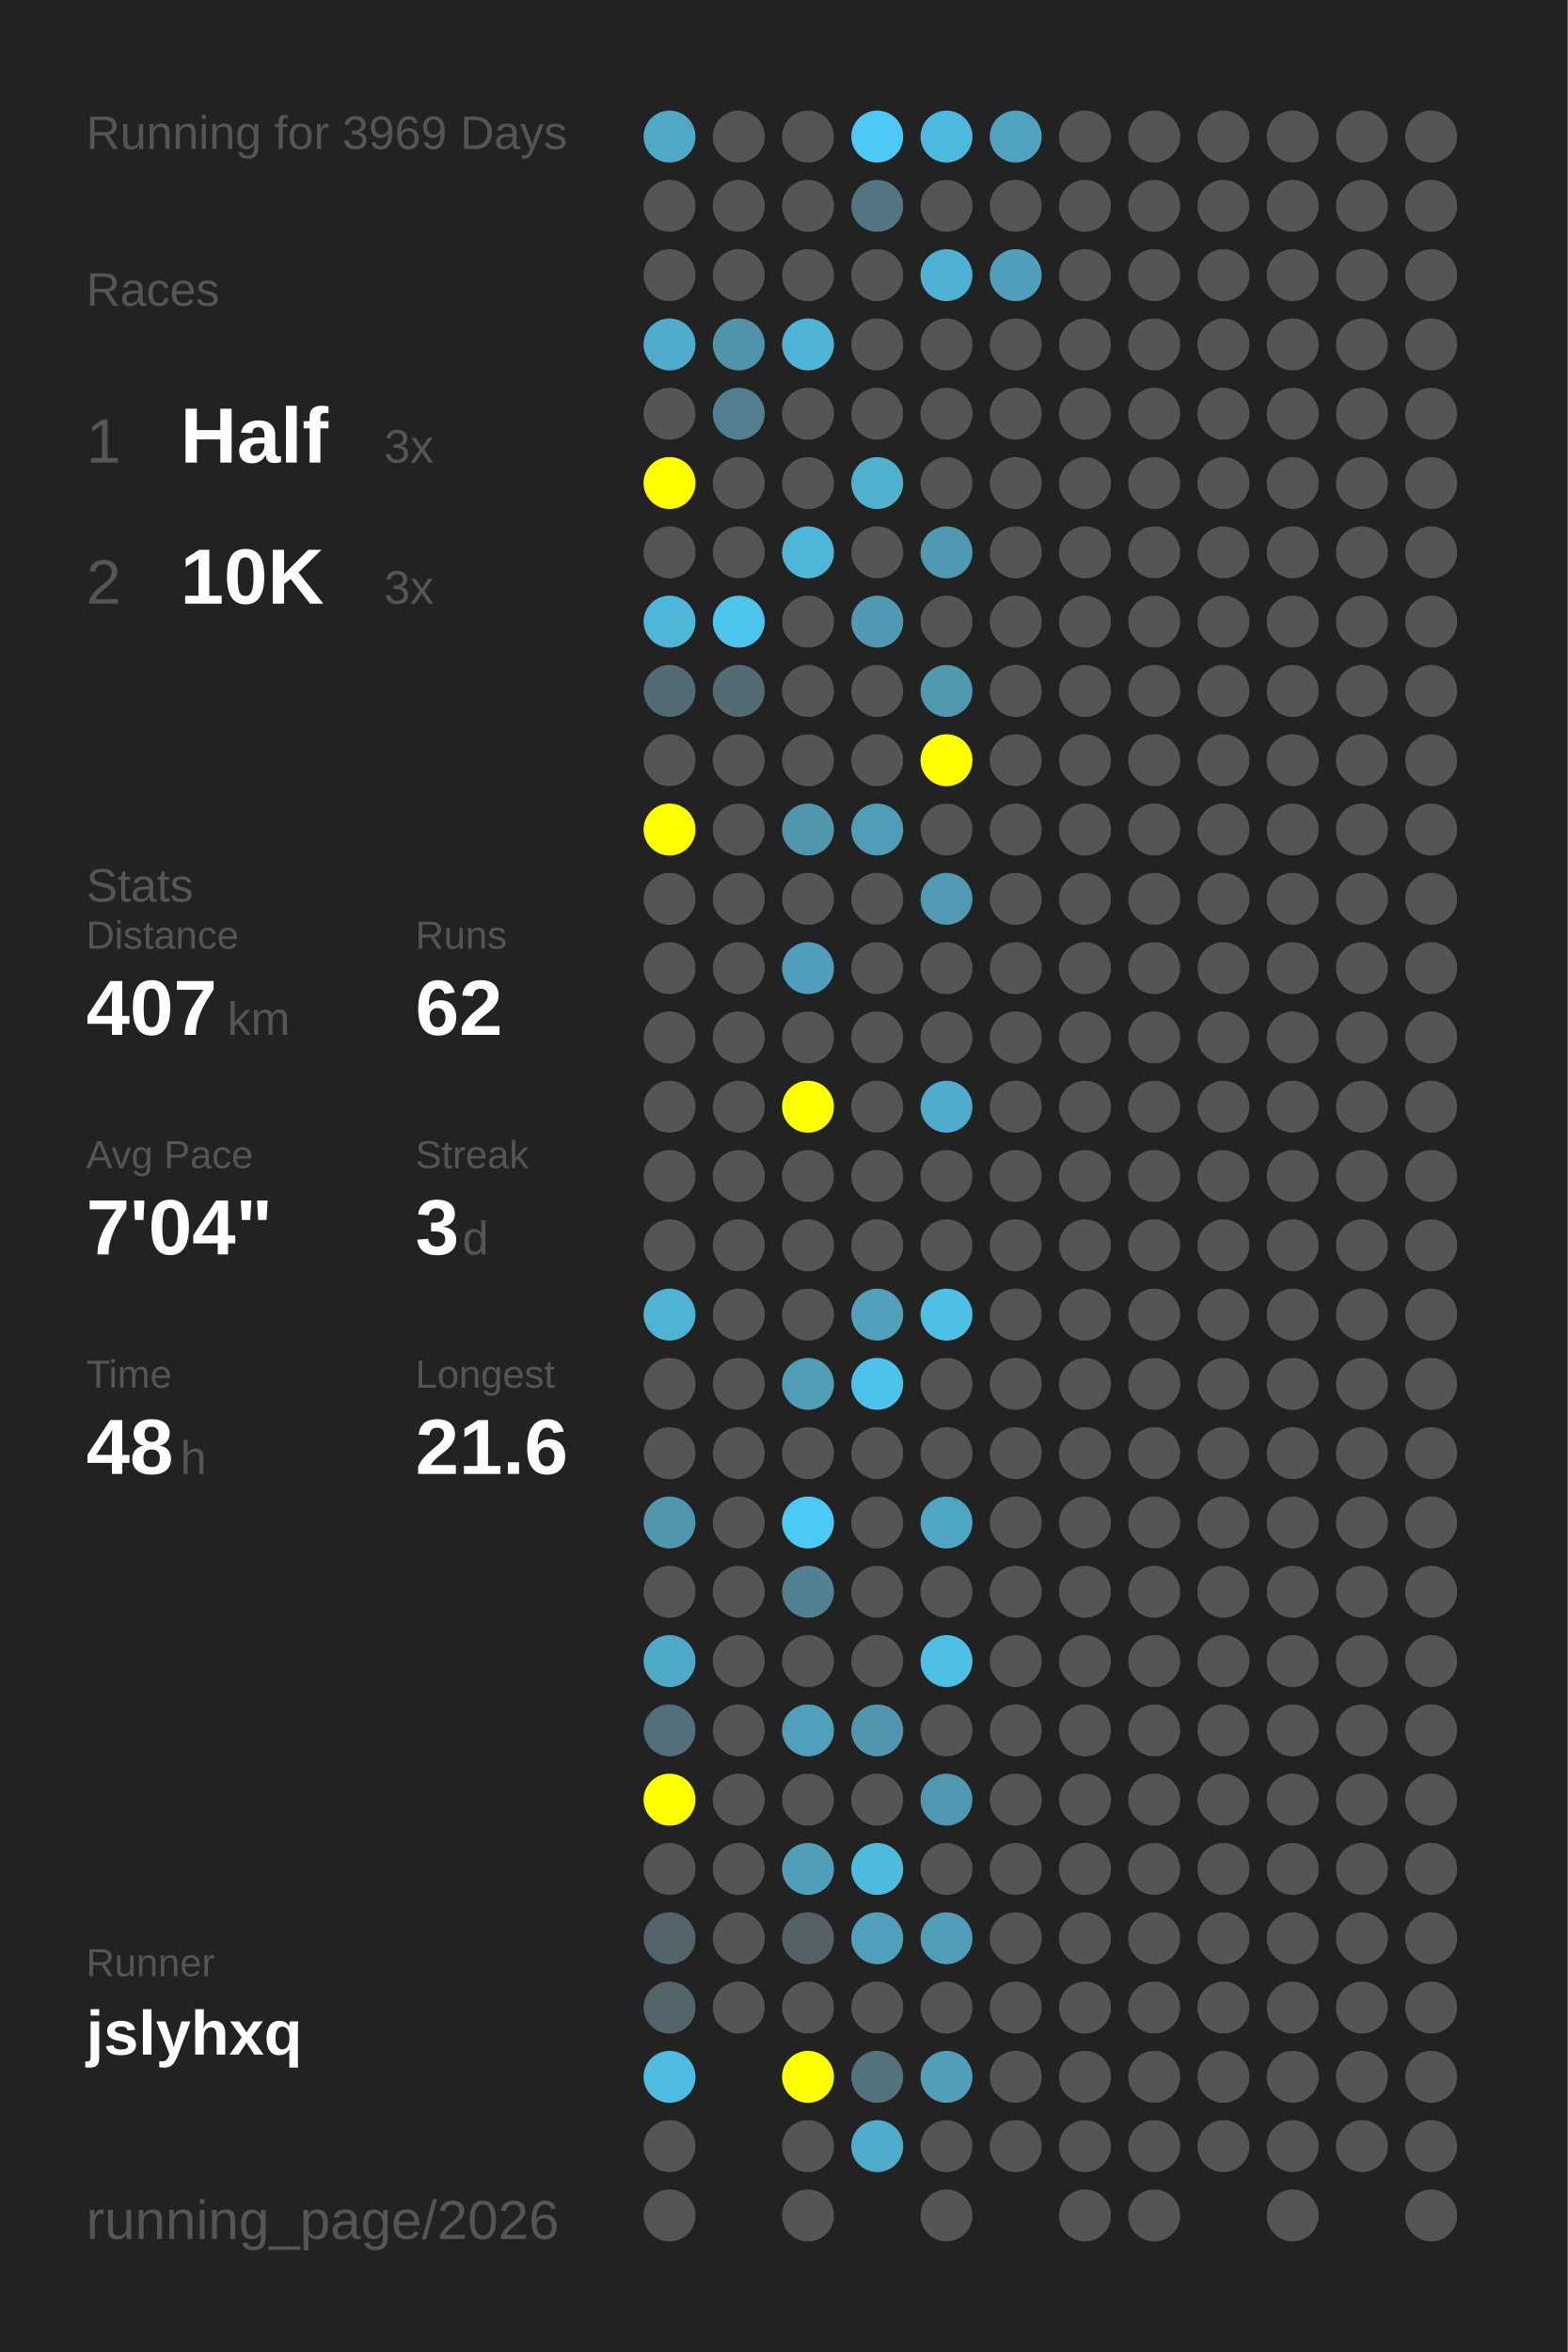
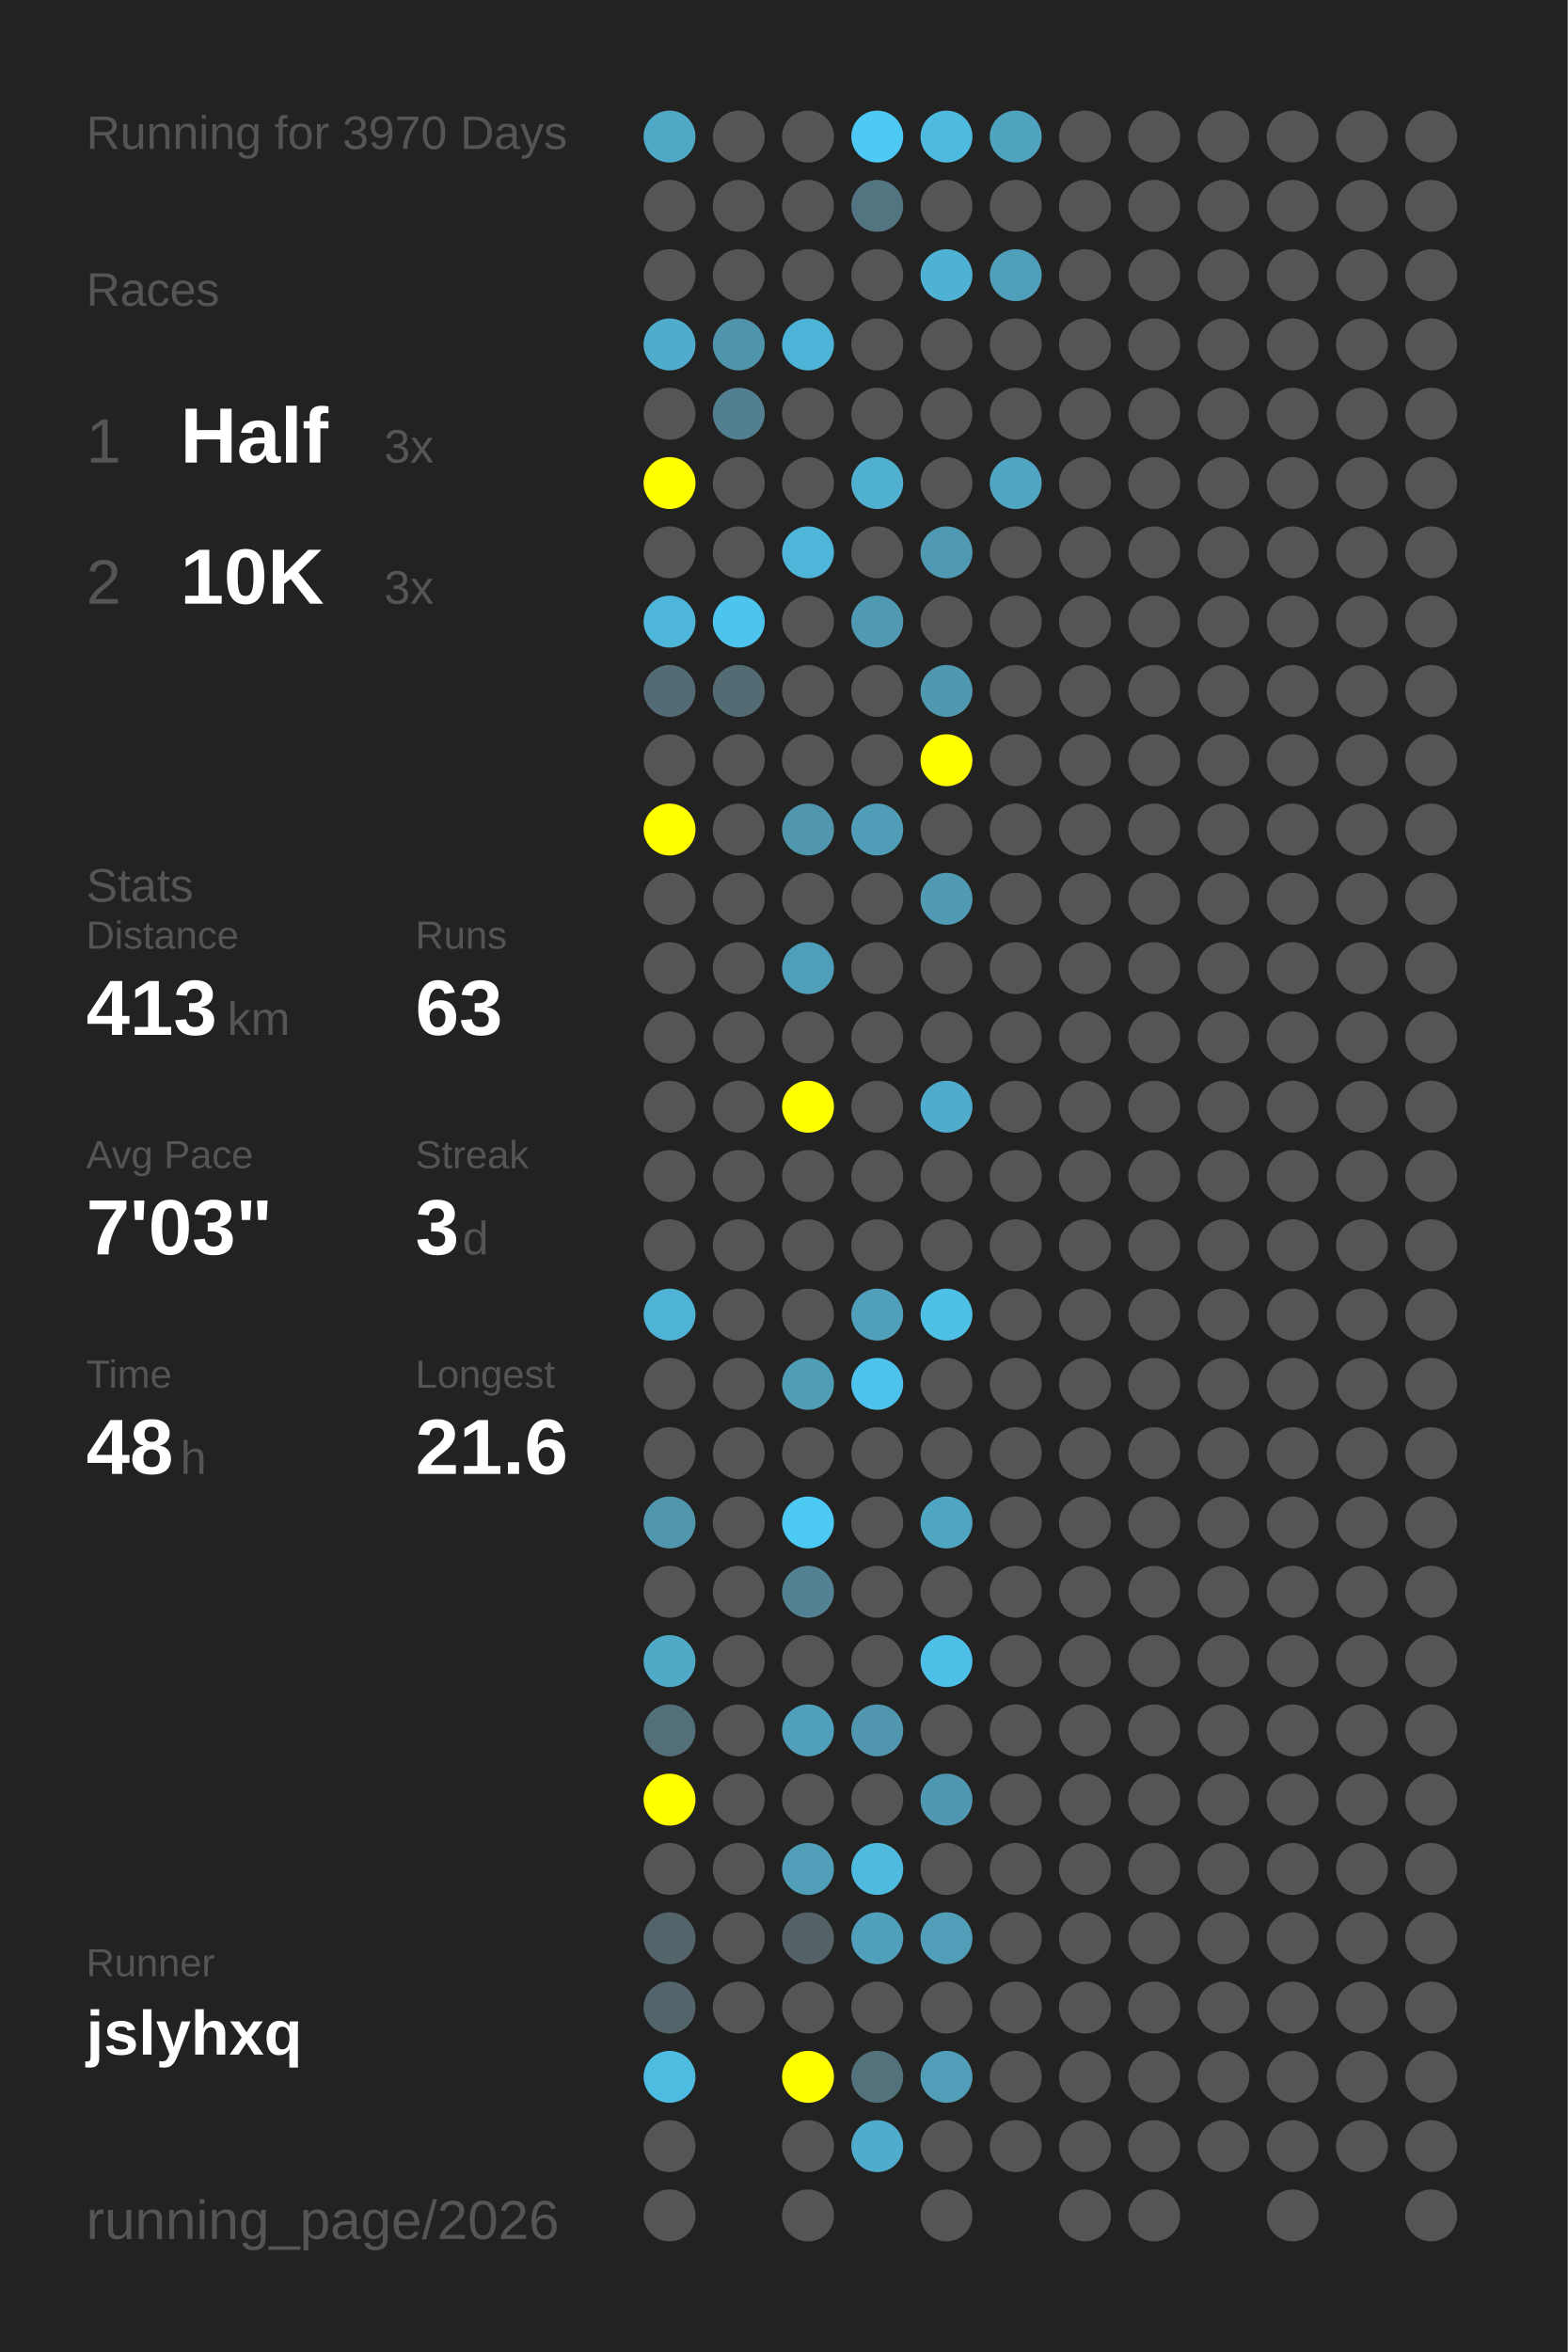
<svg xmlns="http://www.w3.org/2000/svg" baseProfile="full" height="300mm" version="1.1" viewBox="0,0,200,300" width="200mm">
  <defs />
  <rect fill="#222222" height="300" width="200" x="0" y="0" />
-   <text fill="#555555" style="font-size:6px; font-family:Arial;" x="11" y="19">Running for 3969 Days</text>
+   <text fill="#555555" style="font-size:6px; font-family:Arial;" x="11" y="19">Running for 3970 Days</text>
  <text fill="#555555" style="font-size:6px; font-family:Arial;" x="11" y="39">Races</text>
  <text fill="#555555" style="font-size:8px; font-family:Arial;" x="11" y="59">1</text>
  <text fill="#FFFFFF" style="font-size:10px; font-family:Arial; font-weight:bold;" x="23" y="59">Half</text>
  <text fill="#555555" style="font-size:6px; font-family:Arial;" x="49" y="59">3x</text>
  <text fill="#555555" style="font-size:8px; font-family:Arial;" x="11" y="77">2</text>
  <text fill="#FFFFFF" style="font-size:10px; font-family:Arial; font-weight:bold;" x="23" y="77">10K</text>
  <text fill="#555555" style="font-size:6px; font-family:Arial;" x="49" y="77">3x</text>
  <text fill="#555555" style="font-size:6px; font-family:Arial;" x="11" y="115">Stats</text>
  <text fill="#555555" style="font-size:5px; font-family:Arial;" x="11" y="121">Distance</text>
-   <text fill="#FFFFFF" style="font-size:10px; font-family:Arial; font-weight:bold;" x="11" y="132">407</text>
+   <text fill="#FFFFFF" style="font-size:10px; font-family:Arial; font-weight:bold;" x="11" y="132">413</text>
  <text fill="#555555" style="font-size:6px; font-family:Arial;" x="29" y="132">km</text>
  <text fill="#555555" style="font-size:5px; font-family:Arial;" x="53" y="121">Runs</text>
-   <text fill="#FFFFFF" style="font-size:10px; font-family:Arial; font-weight:bold;" x="53" y="132">62</text>
+   <text fill="#FFFFFF" style="font-size:10px; font-family:Arial; font-weight:bold;" x="53" y="132">63</text>
  <text fill="#555555" style="font-size:5px; font-family:Arial;" x="11" y="149">Avg Pace</text>
-   <text fill="#FFFFFF" style="font-size:10px; font-family:Arial; font-weight:bold;" x="11" y="160">7'04"</text>
+   <text fill="#FFFFFF" style="font-size:10px; font-family:Arial; font-weight:bold;" x="11" y="160">7'03"</text>
  <text fill="#555555" style="font-size:5px; font-family:Arial;" x="53" y="149">Streak</text>
  <text fill="#FFFFFF" style="font-size:10px; font-family:Arial; font-weight:bold;" x="53" y="160">3</text>
  <text fill="#555555" style="font-size:6px; font-family:Arial;" x="59" y="160">d</text>
  <text fill="#555555" style="font-size:5px; font-family:Arial;" x="11" y="177">Time</text>
  <text fill="#FFFFFF" style="font-size:10px; font-family:Arial; font-weight:bold;" x="11" y="188">48</text>
  <text fill="#555555" style="font-size:6px; font-family:Arial;" x="23" y="188">h</text>
  <text fill="#555555" style="font-size:5px; font-family:Arial;" x="53" y="177">Longest</text>
  <text fill="#FFFFFF" style="font-size:10px; font-family:Arial; font-weight:bold;" x="53" y="188">21.6</text>
  <text fill="#555555" style="font-size:5px; font-family:Arial;" x="11" y="252.065">Runner</text>
  <text fill="#FFFFFF" style="font-size:8px; font-family:Arial; font-weight:bold;" x="11" y="262.065">jslyhxq</text>
  <text fill="#555555" style="font-size:7px; font-family:Arial;" x="11" y="285.581">running_page/2026</text>
  <circle cx="85.417" cy="17.419" fill="#4fa8c6" r="3.312" />
  <circle cx="85.417" cy="26.258" fill="#555555" r="3.312" />
  <circle cx="85.417" cy="35.097" fill="#555555" r="3.312" />
  <circle cx="85.417" cy="43.935" fill="#4faccc" r="3.312" />
  <circle cx="85.417" cy="52.774" fill="#555555" r="3.312" />
  <circle cx="85.417" cy="61.613" fill="#FFFF00" r="3.312" />
  <circle cx="85.417" cy="70.452" fill="#555555" r="3.312" />
  <circle cx="85.417" cy="79.29" fill="#4eb6d9" r="3.312" />
  <circle cx="85.417" cy="88.129" fill="#536b74" r="3.312" />
  <circle cx="85.417" cy="96.968" fill="#555555" r="3.312" />
  <circle cx="85.417" cy="105.806" fill="#FFFF00" r="3.312" />
  <circle cx="85.417" cy="114.645" fill="#555555" r="3.312" />
  <circle cx="85.417" cy="123.484" fill="#555555" r="3.312" />
  <circle cx="85.417" cy="132.323" fill="#555555" r="3.312" />
  <circle cx="85.417" cy="141.161" fill="#555555" r="3.312" />
  <circle cx="85.417" cy="150" fill="#555555" r="3.312" />
  <circle cx="85.417" cy="158.839" fill="#555555" r="3.312" />
  <circle cx="85.417" cy="167.677" fill="#4eb3d4" r="3.312" />
  <circle cx="85.417" cy="176.516" fill="#555555" r="3.312" />
  <circle cx="85.417" cy="185.355" fill="#555555" r="3.312" />
  <circle cx="85.417" cy="194.194" fill="#5096ad" r="3.312" />
  <circle cx="85.417" cy="203.032" fill="#555555" r="3.312" />
  <circle cx="85.417" cy="211.871" fill="#4faac8" r="3.312" />
  <circle cx="85.417" cy="220.71" fill="#536f79" r="3.312" />
  <circle cx="85.417" cy="229.548" fill="#FFFF00" r="3.312" />
  <circle cx="85.417" cy="238.387" fill="#555555" r="3.312" />
  <circle cx="85.417" cy="247.226" fill="#53646a" r="3.312" />
  <circle cx="85.417" cy="256.065" fill="#53656b" r="3.312" />
  <circle cx="85.417" cy="264.903" fill="#4ebce1" r="3.312" />
  <circle cx="85.417" cy="273.742" fill="#555555" r="3.312" />
  <circle cx="85.417" cy="282.581" fill="#555555" r="3.312" />
  <circle cx="94.25" cy="17.419" fill="#555555" r="3.312" />
  <circle cx="94.25" cy="26.258" fill="#555555" r="3.312" />
  <circle cx="94.25" cy="35.097" fill="#555555" r="3.312" />
  <circle cx="94.25" cy="43.935" fill="#5094ab" r="3.312" />
  <circle cx="94.25" cy="52.774" fill="#528090" r="3.312" />
  <circle cx="94.25" cy="61.613" fill="#555555" r="3.312" />
  <circle cx="94.25" cy="70.452" fill="#555555" r="3.312" />
  <circle cx="94.25" cy="79.29" fill="#4dc4ec" r="3.312" />
  <circle cx="94.25" cy="88.129" fill="#536c74" r="3.312" />
  <circle cx="94.25" cy="96.968" fill="#555555" r="3.312" />
  <circle cx="94.25" cy="105.806" fill="#555555" r="3.312" />
  <circle cx="94.25" cy="114.645" fill="#555555" r="3.312" />
  <circle cx="94.25" cy="123.484" fill="#555555" r="3.312" />
  <circle cx="94.25" cy="132.323" fill="#555555" r="3.312" />
  <circle cx="94.25" cy="141.161" fill="#555555" r="3.312" />
  <circle cx="94.25" cy="150" fill="#555555" r="3.312" />
  <circle cx="94.25" cy="158.839" fill="#555555" r="3.312" />
  <circle cx="94.25" cy="167.677" fill="#555555" r="3.312" />
  <circle cx="94.25" cy="176.516" fill="#555555" r="3.312" />
  <circle cx="94.25" cy="185.355" fill="#555555" r="3.312" />
  <circle cx="94.25" cy="194.194" fill="#555555" r="3.312" />
  <circle cx="94.25" cy="203.032" fill="#555555" r="3.312" />
  <circle cx="94.25" cy="211.871" fill="#555555" r="3.312" />
  <circle cx="94.25" cy="220.71" fill="#555555" r="3.312" />
  <circle cx="94.25" cy="229.548" fill="#555555" r="3.312" />
  <circle cx="94.25" cy="238.387" fill="#555555" r="3.312" />
  <circle cx="94.25" cy="247.226" fill="#555555" r="3.312" />
  <circle cx="94.25" cy="256.065" fill="#555555" r="3.312" />
  <circle cx="103.083" cy="17.419" fill="#555555" r="3.312" />
  <circle cx="103.083" cy="26.258" fill="#555555" r="3.312" />
  <circle cx="103.083" cy="35.097" fill="#555555" r="3.312" />
  <circle cx="103.083" cy="43.935" fill="#4eb4d7" r="3.312" />
  <circle cx="103.083" cy="52.774" fill="#555555" r="3.312" />
  <circle cx="103.083" cy="61.613" fill="#555555" r="3.312" />
  <circle cx="103.083" cy="70.452" fill="#4eb6d9" r="3.312" />
  <circle cx="103.083" cy="79.29" fill="#555555" r="3.312" />
  <circle cx="103.083" cy="88.129" fill="#555555" r="3.312" />
  <circle cx="103.083" cy="96.968" fill="#555555" r="3.312" />
  <circle cx="103.083" cy="105.806" fill="#5096ad" r="3.312" />
  <circle cx="103.083" cy="114.645" fill="#555555" r="3.312" />
  <circle cx="103.083" cy="123.484" fill="#509fba" r="3.312" />
  <circle cx="103.083" cy="132.323" fill="#555555" r="3.312" />
  <circle cx="103.083" cy="141.161" fill="#FFFF00" r="3.312" />
  <circle cx="103.083" cy="150" fill="#555555" r="3.312" />
  <circle cx="103.083" cy="158.839" fill="#555555" r="3.312" />
  <circle cx="103.083" cy="167.677" fill="#555555" r="3.312" />
  <circle cx="103.083" cy="176.516" fill="#509db6" r="3.312" />
  <circle cx="103.083" cy="185.355" fill="#555555" r="3.312" />
  <circle cx="103.083" cy="194.194" fill="#4dcaf4" r="3.312" />
  <circle cx="103.083" cy="203.032" fill="#528191" r="3.312" />
  <circle cx="103.083" cy="211.871" fill="#555555" r="3.312" />
  <circle cx="103.083" cy="220.71" fill="#50a0bc" r="3.312" />
  <circle cx="103.083" cy="229.548" fill="#555555" r="3.312" />
  <circle cx="103.083" cy="238.387" fill="#509eb8" r="3.312" />
  <circle cx="103.083" cy="247.226" fill="#546166" r="3.312" />
  <circle cx="103.083" cy="256.065" fill="#555555" r="3.312" />
  <circle cx="103.083" cy="264.903" fill="#FFFF00" r="3.312" />
  <circle cx="103.083" cy="273.742" fill="#555555" r="3.312" />
  <circle cx="103.083" cy="282.581" fill="#555555" r="3.312" />
  <circle cx="111.917" cy="17.419" fill="#4dc9f3" r="3.312" />
  <circle cx="111.917" cy="26.258" fill="#527581" r="3.312" />
  <circle cx="111.917" cy="35.097" fill="#555555" r="3.312" />
  <circle cx="111.917" cy="43.935" fill="#555555" r="3.312" />
  <circle cx="111.917" cy="52.774" fill="#555555" r="3.312" />
  <circle cx="111.917" cy="61.613" fill="#4fb0d0" r="3.312" />
  <circle cx="111.917" cy="70.452" fill="#555555" r="3.312" />
  <circle cx="111.917" cy="79.29" fill="#5099b2" r="3.312" />
  <circle cx="111.917" cy="88.129" fill="#555555" r="3.312" />
  <circle cx="111.917" cy="96.968" fill="#555555" r="3.312" />
  <circle cx="111.917" cy="105.806" fill="#509db7" r="3.312" />
  <circle cx="111.917" cy="114.645" fill="#555555" r="3.312" />
  <circle cx="111.917" cy="123.484" fill="#555555" r="3.312" />
  <circle cx="111.917" cy="132.323" fill="#555555" r="3.312" />
  <circle cx="111.917" cy="141.161" fill="#555555" r="3.312" />
  <circle cx="111.917" cy="150" fill="#555555" r="3.312" />
  <circle cx="111.917" cy="158.839" fill="#555555" r="3.312" />
  <circle cx="111.917" cy="167.677" fill="#50a0bb" r="3.312" />
  <circle cx="111.917" cy="176.516" fill="#4dc2ea" r="3.312" />
  <circle cx="111.917" cy="185.355" fill="#555555" r="3.312" />
  <circle cx="111.917" cy="194.194" fill="#555555" r="3.312" />
  <circle cx="111.917" cy="203.032" fill="#555555" r="3.312" />
  <circle cx="111.917" cy="211.871" fill="#555555" r="3.312" />
  <circle cx="111.917" cy="220.71" fill="#5096ae" r="3.312" />
  <circle cx="111.917" cy="229.548" fill="#555555" r="3.312" />
  <circle cx="111.917" cy="238.387" fill="#4ebade" r="3.312" />
  <circle cx="111.917" cy="247.226" fill="#50a0bb" r="3.312" />
  <circle cx="111.917" cy="256.065" fill="#555555" r="3.312" />
  <circle cx="111.917" cy="264.903" fill="#53727c" r="3.312" />
  <circle cx="111.917" cy="273.742" fill="#4faccc" r="3.312" />
  <circle cx="120.75" cy="17.419" fill="#4ebadf" r="3.312" />
  <circle cx="120.75" cy="26.258" fill="#555555" r="3.312" />
  <circle cx="120.75" cy="35.097" fill="#4fb2d4" r="3.312" />
  <circle cx="120.75" cy="43.935" fill="#555555" r="3.312" />
  <circle cx="120.75" cy="52.774" fill="#555555" r="3.312" />
  <circle cx="120.75" cy="61.613" fill="#555555" r="3.312" />
  <circle cx="120.75" cy="70.452" fill="#5099b2" r="3.312" />
  <circle cx="120.75" cy="79.29" fill="#555555" r="3.312" />
  <circle cx="120.75" cy="88.129" fill="#5098b0" r="3.312" />
  <circle cx="120.75" cy="96.968" fill="#FFFF00" r="3.312" />
  <circle cx="120.75" cy="105.806" fill="#555555" r="3.312" />
  <circle cx="120.75" cy="114.645" fill="#509ab3" r="3.312" />
  <circle cx="120.75" cy="123.484" fill="#555555" r="3.312" />
  <circle cx="120.75" cy="132.323" fill="#555555" r="3.312" />
  <circle cx="120.75" cy="141.161" fill="#4faccc" r="3.312" />
  <circle cx="120.75" cy="150" fill="#555555" r="3.312" />
  <circle cx="120.75" cy="158.839" fill="#555555" r="3.312" />
  <circle cx="120.75" cy="167.677" fill="#4ebfe5" r="3.312" />
  <circle cx="120.75" cy="176.516" fill="#555555" r="3.312" />
  <circle cx="120.75" cy="185.355" fill="#555555" r="3.312" />
  <circle cx="120.75" cy="194.194" fill="#4fa6c3" r="3.312" />
  <circle cx="120.75" cy="203.032" fill="#555555" r="3.312" />
  <circle cx="120.75" cy="211.871" fill="#4ec0e7" r="3.312" />
  <circle cx="120.75" cy="220.71" fill="#555555" r="3.312" />
  <circle cx="120.75" cy="229.548" fill="#5098b1" r="3.312" />
  <circle cx="120.75" cy="238.387" fill="#555555" r="3.312" />
  <circle cx="120.75" cy="247.226" fill="#509eb8" r="3.312" />
  <circle cx="120.75" cy="256.065" fill="#555555" r="3.312" />
  <circle cx="120.75" cy="264.903" fill="#509eb8" r="3.312" />
  <circle cx="120.75" cy="273.742" fill="#555555" r="3.312" />
  <circle cx="120.75" cy="282.581" fill="#555555" r="3.312" />
  <circle cx="129.583" cy="17.419" fill="#4fa3bf" r="3.312" />
  <circle cx="129.583" cy="26.258" fill="#555555" r="3.312" />
  <circle cx="129.583" cy="35.097" fill="#509fba" r="3.312" />
  <circle cx="129.583" cy="43.935" fill="#555555" r="3.312" />
  <circle cx="129.583" cy="52.774" fill="#555555" r="3.312" />
-   <circle cx="129.583" cy="61.613" fill="#555555" r="3.312" />
+   <circle cx="129.583" cy="61.613" fill="#4fa5c2" r="3.312" />
  <circle cx="129.583" cy="70.452" fill="#555555" r="3.312" />
  <circle cx="129.583" cy="79.29" fill="#555555" r="3.312" />
  <circle cx="129.583" cy="88.129" fill="#555555" r="3.312" />
  <circle cx="129.583" cy="96.968" fill="#555555" r="3.312" />
  <circle cx="129.583" cy="105.806" fill="#555555" r="3.312" />
  <circle cx="129.583" cy="114.645" fill="#555555" r="3.312" />
  <circle cx="129.583" cy="123.484" fill="#555555" r="3.312" />
  <circle cx="129.583" cy="132.323" fill="#555555" r="3.312" />
  <circle cx="129.583" cy="141.161" fill="#555555" r="3.312" />
  <circle cx="129.583" cy="150" fill="#555555" r="3.312" />
  <circle cx="129.583" cy="158.839" fill="#555555" r="3.312" />
  <circle cx="129.583" cy="167.677" fill="#555555" r="3.312" />
  <circle cx="129.583" cy="176.516" fill="#555555" r="3.312" />
  <circle cx="129.583" cy="185.355" fill="#555555" r="3.312" />
  <circle cx="129.583" cy="194.194" fill="#555555" r="3.312" />
  <circle cx="129.583" cy="203.032" fill="#555555" r="3.312" />
  <circle cx="129.583" cy="211.871" fill="#555555" r="3.312" />
  <circle cx="129.583" cy="220.71" fill="#555555" r="3.312" />
  <circle cx="129.583" cy="229.548" fill="#555555" r="3.312" />
  <circle cx="129.583" cy="238.387" fill="#555555" r="3.312" />
  <circle cx="129.583" cy="247.226" fill="#555555" r="3.312" />
  <circle cx="129.583" cy="256.065" fill="#555555" r="3.312" />
  <circle cx="129.583" cy="264.903" fill="#555555" r="3.312" />
  <circle cx="129.583" cy="273.742" fill="#555555" r="3.312" />
  <circle cx="138.417" cy="17.419" fill="#555555" r="3.312" />
  <circle cx="138.417" cy="26.258" fill="#555555" r="3.312" />
  <circle cx="138.417" cy="35.097" fill="#555555" r="3.312" />
  <circle cx="138.417" cy="43.935" fill="#555555" r="3.312" />
  <circle cx="138.417" cy="52.774" fill="#555555" r="3.312" />
  <circle cx="138.417" cy="61.613" fill="#555555" r="3.312" />
  <circle cx="138.417" cy="70.452" fill="#555555" r="3.312" />
  <circle cx="138.417" cy="79.29" fill="#555555" r="3.312" />
  <circle cx="138.417" cy="88.129" fill="#555555" r="3.312" />
  <circle cx="138.417" cy="96.968" fill="#555555" r="3.312" />
  <circle cx="138.417" cy="105.806" fill="#555555" r="3.312" />
  <circle cx="138.417" cy="114.645" fill="#555555" r="3.312" />
  <circle cx="138.417" cy="123.484" fill="#555555" r="3.312" />
  <circle cx="138.417" cy="132.323" fill="#555555" r="3.312" />
  <circle cx="138.417" cy="141.161" fill="#555555" r="3.312" />
  <circle cx="138.417" cy="150" fill="#555555" r="3.312" />
  <circle cx="138.417" cy="158.839" fill="#555555" r="3.312" />
  <circle cx="138.417" cy="167.677" fill="#555555" r="3.312" />
  <circle cx="138.417" cy="176.516" fill="#555555" r="3.312" />
  <circle cx="138.417" cy="185.355" fill="#555555" r="3.312" />
  <circle cx="138.417" cy="194.194" fill="#555555" r="3.312" />
  <circle cx="138.417" cy="203.032" fill="#555555" r="3.312" />
  <circle cx="138.417" cy="211.871" fill="#555555" r="3.312" />
  <circle cx="138.417" cy="220.71" fill="#555555" r="3.312" />
  <circle cx="138.417" cy="229.548" fill="#555555" r="3.312" />
  <circle cx="138.417" cy="238.387" fill="#555555" r="3.312" />
  <circle cx="138.417" cy="247.226" fill="#555555" r="3.312" />
  <circle cx="138.417" cy="256.065" fill="#555555" r="3.312" />
  <circle cx="138.417" cy="264.903" fill="#555555" r="3.312" />
  <circle cx="138.417" cy="273.742" fill="#555555" r="3.312" />
  <circle cx="138.417" cy="282.581" fill="#555555" r="3.312" />
  <circle cx="147.25" cy="17.419" fill="#555555" r="3.312" />
  <circle cx="147.25" cy="26.258" fill="#555555" r="3.312" />
  <circle cx="147.25" cy="35.097" fill="#555555" r="3.312" />
  <circle cx="147.25" cy="43.935" fill="#555555" r="3.312" />
  <circle cx="147.25" cy="52.774" fill="#555555" r="3.312" />
  <circle cx="147.25" cy="61.613" fill="#555555" r="3.312" />
  <circle cx="147.25" cy="70.452" fill="#555555" r="3.312" />
  <circle cx="147.25" cy="79.29" fill="#555555" r="3.312" />
  <circle cx="147.25" cy="88.129" fill="#555555" r="3.312" />
  <circle cx="147.25" cy="96.968" fill="#555555" r="3.312" />
  <circle cx="147.25" cy="105.806" fill="#555555" r="3.312" />
  <circle cx="147.25" cy="114.645" fill="#555555" r="3.312" />
  <circle cx="147.25" cy="123.484" fill="#555555" r="3.312" />
  <circle cx="147.25" cy="132.323" fill="#555555" r="3.312" />
  <circle cx="147.25" cy="141.161" fill="#555555" r="3.312" />
  <circle cx="147.25" cy="150" fill="#555555" r="3.312" />
  <circle cx="147.25" cy="158.839" fill="#555555" r="3.312" />
  <circle cx="147.25" cy="167.677" fill="#555555" r="3.312" />
  <circle cx="147.25" cy="176.516" fill="#555555" r="3.312" />
  <circle cx="147.25" cy="185.355" fill="#555555" r="3.312" />
  <circle cx="147.25" cy="194.194" fill="#555555" r="3.312" />
  <circle cx="147.25" cy="203.032" fill="#555555" r="3.312" />
  <circle cx="147.25" cy="211.871" fill="#555555" r="3.312" />
  <circle cx="147.25" cy="220.71" fill="#555555" r="3.312" />
  <circle cx="147.25" cy="229.548" fill="#555555" r="3.312" />
  <circle cx="147.25" cy="238.387" fill="#555555" r="3.312" />
  <circle cx="147.25" cy="247.226" fill="#555555" r="3.312" />
  <circle cx="147.25" cy="256.065" fill="#555555" r="3.312" />
  <circle cx="147.25" cy="264.903" fill="#555555" r="3.312" />
  <circle cx="147.25" cy="273.742" fill="#555555" r="3.312" />
  <circle cx="147.25" cy="282.581" fill="#555555" r="3.312" />
  <circle cx="156.083" cy="17.419" fill="#555555" r="3.312" />
  <circle cx="156.083" cy="26.258" fill="#555555" r="3.312" />
  <circle cx="156.083" cy="35.097" fill="#555555" r="3.312" />
  <circle cx="156.083" cy="43.935" fill="#555555" r="3.312" />
  <circle cx="156.083" cy="52.774" fill="#555555" r="3.312" />
  <circle cx="156.083" cy="61.613" fill="#555555" r="3.312" />
  <circle cx="156.083" cy="70.452" fill="#555555" r="3.312" />
  <circle cx="156.083" cy="79.29" fill="#555555" r="3.312" />
  <circle cx="156.083" cy="88.129" fill="#555555" r="3.312" />
  <circle cx="156.083" cy="96.968" fill="#555555" r="3.312" />
  <circle cx="156.083" cy="105.806" fill="#555555" r="3.312" />
  <circle cx="156.083" cy="114.645" fill="#555555" r="3.312" />
  <circle cx="156.083" cy="123.484" fill="#555555" r="3.312" />
  <circle cx="156.083" cy="132.323" fill="#555555" r="3.312" />
  <circle cx="156.083" cy="141.161" fill="#555555" r="3.312" />
  <circle cx="156.083" cy="150" fill="#555555" r="3.312" />
  <circle cx="156.083" cy="158.839" fill="#555555" r="3.312" />
  <circle cx="156.083" cy="167.677" fill="#555555" r="3.312" />
  <circle cx="156.083" cy="176.516" fill="#555555" r="3.312" />
  <circle cx="156.083" cy="185.355" fill="#555555" r="3.312" />
  <circle cx="156.083" cy="194.194" fill="#555555" r="3.312" />
  <circle cx="156.083" cy="203.032" fill="#555555" r="3.312" />
  <circle cx="156.083" cy="211.871" fill="#555555" r="3.312" />
  <circle cx="156.083" cy="220.71" fill="#555555" r="3.312" />
  <circle cx="156.083" cy="229.548" fill="#555555" r="3.312" />
  <circle cx="156.083" cy="238.387" fill="#555555" r="3.312" />
  <circle cx="156.083" cy="247.226" fill="#555555" r="3.312" />
  <circle cx="156.083" cy="256.065" fill="#555555" r="3.312" />
  <circle cx="156.083" cy="264.903" fill="#555555" r="3.312" />
  <circle cx="156.083" cy="273.742" fill="#555555" r="3.312" />
  <circle cx="164.917" cy="17.419" fill="#555555" r="3.312" />
  <circle cx="164.917" cy="26.258" fill="#555555" r="3.312" />
  <circle cx="164.917" cy="35.097" fill="#555555" r="3.312" />
  <circle cx="164.917" cy="43.935" fill="#555555" r="3.312" />
  <circle cx="164.917" cy="52.774" fill="#555555" r="3.312" />
  <circle cx="164.917" cy="61.613" fill="#555555" r="3.312" />
  <circle cx="164.917" cy="70.452" fill="#555555" r="3.312" />
  <circle cx="164.917" cy="79.29" fill="#555555" r="3.312" />
  <circle cx="164.917" cy="88.129" fill="#555555" r="3.312" />
  <circle cx="164.917" cy="96.968" fill="#555555" r="3.312" />
  <circle cx="164.917" cy="105.806" fill="#555555" r="3.312" />
  <circle cx="164.917" cy="114.645" fill="#555555" r="3.312" />
  <circle cx="164.917" cy="123.484" fill="#555555" r="3.312" />
  <circle cx="164.917" cy="132.323" fill="#555555" r="3.312" />
  <circle cx="164.917" cy="141.161" fill="#555555" r="3.312" />
  <circle cx="164.917" cy="150" fill="#555555" r="3.312" />
  <circle cx="164.917" cy="158.839" fill="#555555" r="3.312" />
  <circle cx="164.917" cy="167.677" fill="#555555" r="3.312" />
  <circle cx="164.917" cy="176.516" fill="#555555" r="3.312" />
  <circle cx="164.917" cy="185.355" fill="#555555" r="3.312" />
  <circle cx="164.917" cy="194.194" fill="#555555" r="3.312" />
  <circle cx="164.917" cy="203.032" fill="#555555" r="3.312" />
  <circle cx="164.917" cy="211.871" fill="#555555" r="3.312" />
  <circle cx="164.917" cy="220.71" fill="#555555" r="3.312" />
  <circle cx="164.917" cy="229.548" fill="#555555" r="3.312" />
  <circle cx="164.917" cy="238.387" fill="#555555" r="3.312" />
  <circle cx="164.917" cy="247.226" fill="#555555" r="3.312" />
  <circle cx="164.917" cy="256.065" fill="#555555" r="3.312" />
  <circle cx="164.917" cy="264.903" fill="#555555" r="3.312" />
  <circle cx="164.917" cy="273.742" fill="#555555" r="3.312" />
  <circle cx="164.917" cy="282.581" fill="#555555" r="3.312" />
  <circle cx="173.75" cy="17.419" fill="#555555" r="3.312" />
  <circle cx="173.75" cy="26.258" fill="#555555" r="3.312" />
  <circle cx="173.75" cy="35.097" fill="#555555" r="3.312" />
  <circle cx="173.75" cy="43.935" fill="#555555" r="3.312" />
  <circle cx="173.75" cy="52.774" fill="#555555" r="3.312" />
  <circle cx="173.75" cy="61.613" fill="#555555" r="3.312" />
  <circle cx="173.75" cy="70.452" fill="#555555" r="3.312" />
  <circle cx="173.75" cy="79.29" fill="#555555" r="3.312" />
  <circle cx="173.75" cy="88.129" fill="#555555" r="3.312" />
  <circle cx="173.75" cy="96.968" fill="#555555" r="3.312" />
  <circle cx="173.75" cy="105.806" fill="#555555" r="3.312" />
  <circle cx="173.75" cy="114.645" fill="#555555" r="3.312" />
  <circle cx="173.75" cy="123.484" fill="#555555" r="3.312" />
  <circle cx="173.75" cy="132.323" fill="#555555" r="3.312" />
  <circle cx="173.75" cy="141.161" fill="#555555" r="3.312" />
  <circle cx="173.75" cy="150" fill="#555555" r="3.312" />
  <circle cx="173.75" cy="158.839" fill="#555555" r="3.312" />
  <circle cx="173.75" cy="167.677" fill="#555555" r="3.312" />
  <circle cx="173.75" cy="176.516" fill="#555555" r="3.312" />
  <circle cx="173.75" cy="185.355" fill="#555555" r="3.312" />
  <circle cx="173.75" cy="194.194" fill="#555555" r="3.312" />
  <circle cx="173.75" cy="203.032" fill="#555555" r="3.312" />
  <circle cx="173.75" cy="211.871" fill="#555555" r="3.312" />
  <circle cx="173.75" cy="220.71" fill="#555555" r="3.312" />
  <circle cx="173.75" cy="229.548" fill="#555555" r="3.312" />
  <circle cx="173.75" cy="238.387" fill="#555555" r="3.312" />
  <circle cx="173.75" cy="247.226" fill="#555555" r="3.312" />
  <circle cx="173.75" cy="256.065" fill="#555555" r="3.312" />
  <circle cx="173.75" cy="264.903" fill="#555555" r="3.312" />
  <circle cx="173.75" cy="273.742" fill="#555555" r="3.312" />
  <circle cx="182.583" cy="17.419" fill="#555555" r="3.312" />
  <circle cx="182.583" cy="26.258" fill="#555555" r="3.312" />
  <circle cx="182.583" cy="35.097" fill="#555555" r="3.312" />
  <circle cx="182.583" cy="43.935" fill="#555555" r="3.312" />
  <circle cx="182.583" cy="52.774" fill="#555555" r="3.312" />
  <circle cx="182.583" cy="61.613" fill="#555555" r="3.312" />
  <circle cx="182.583" cy="70.452" fill="#555555" r="3.312" />
  <circle cx="182.583" cy="79.29" fill="#555555" r="3.312" />
  <circle cx="182.583" cy="88.129" fill="#555555" r="3.312" />
  <circle cx="182.583" cy="96.968" fill="#555555" r="3.312" />
  <circle cx="182.583" cy="105.806" fill="#555555" r="3.312" />
  <circle cx="182.583" cy="114.645" fill="#555555" r="3.312" />
  <circle cx="182.583" cy="123.484" fill="#555555" r="3.312" />
  <circle cx="182.583" cy="132.323" fill="#555555" r="3.312" />
  <circle cx="182.583" cy="141.161" fill="#555555" r="3.312" />
  <circle cx="182.583" cy="150" fill="#555555" r="3.312" />
  <circle cx="182.583" cy="158.839" fill="#555555" r="3.312" />
  <circle cx="182.583" cy="167.677" fill="#555555" r="3.312" />
  <circle cx="182.583" cy="176.516" fill="#555555" r="3.312" />
  <circle cx="182.583" cy="185.355" fill="#555555" r="3.312" />
  <circle cx="182.583" cy="194.194" fill="#555555" r="3.312" />
  <circle cx="182.583" cy="203.032" fill="#555555" r="3.312" />
  <circle cx="182.583" cy="211.871" fill="#555555" r="3.312" />
  <circle cx="182.583" cy="220.71" fill="#555555" r="3.312" />
  <circle cx="182.583" cy="229.548" fill="#555555" r="3.312" />
  <circle cx="182.583" cy="238.387" fill="#555555" r="3.312" />
  <circle cx="182.583" cy="247.226" fill="#555555" r="3.312" />
  <circle cx="182.583" cy="256.065" fill="#555555" r="3.312" />
  <circle cx="182.583" cy="264.903" fill="#555555" r="3.312" />
  <circle cx="182.583" cy="273.742" fill="#555555" r="3.312" />
  <circle cx="182.583" cy="282.581" fill="#555555" r="3.312" />
</svg>
